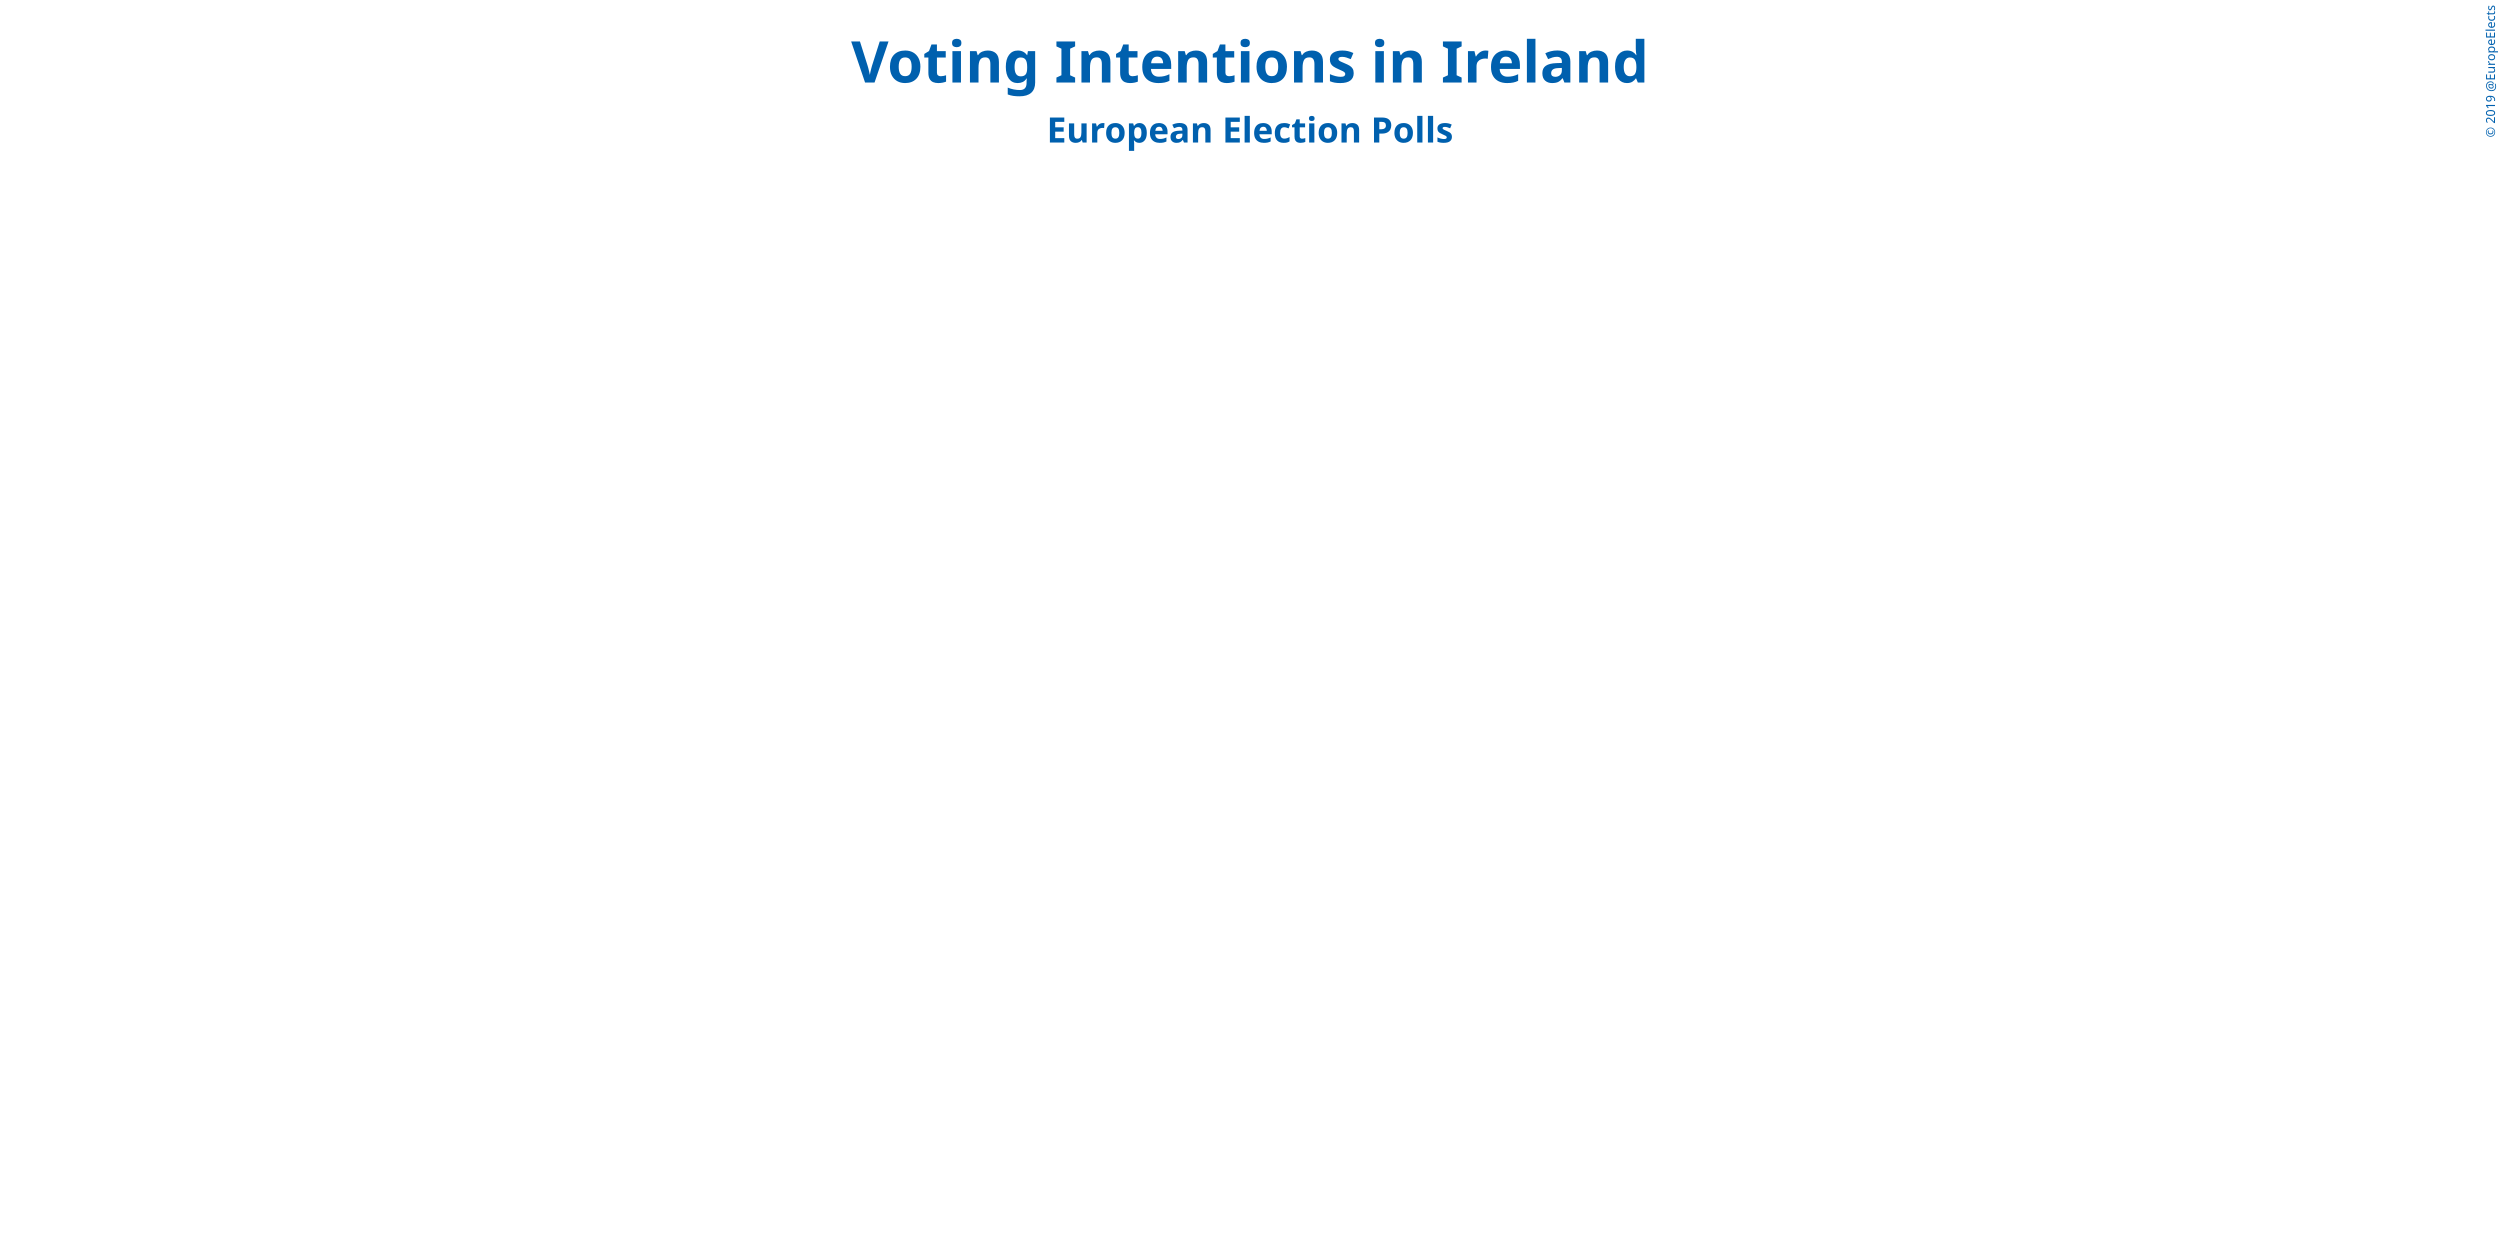
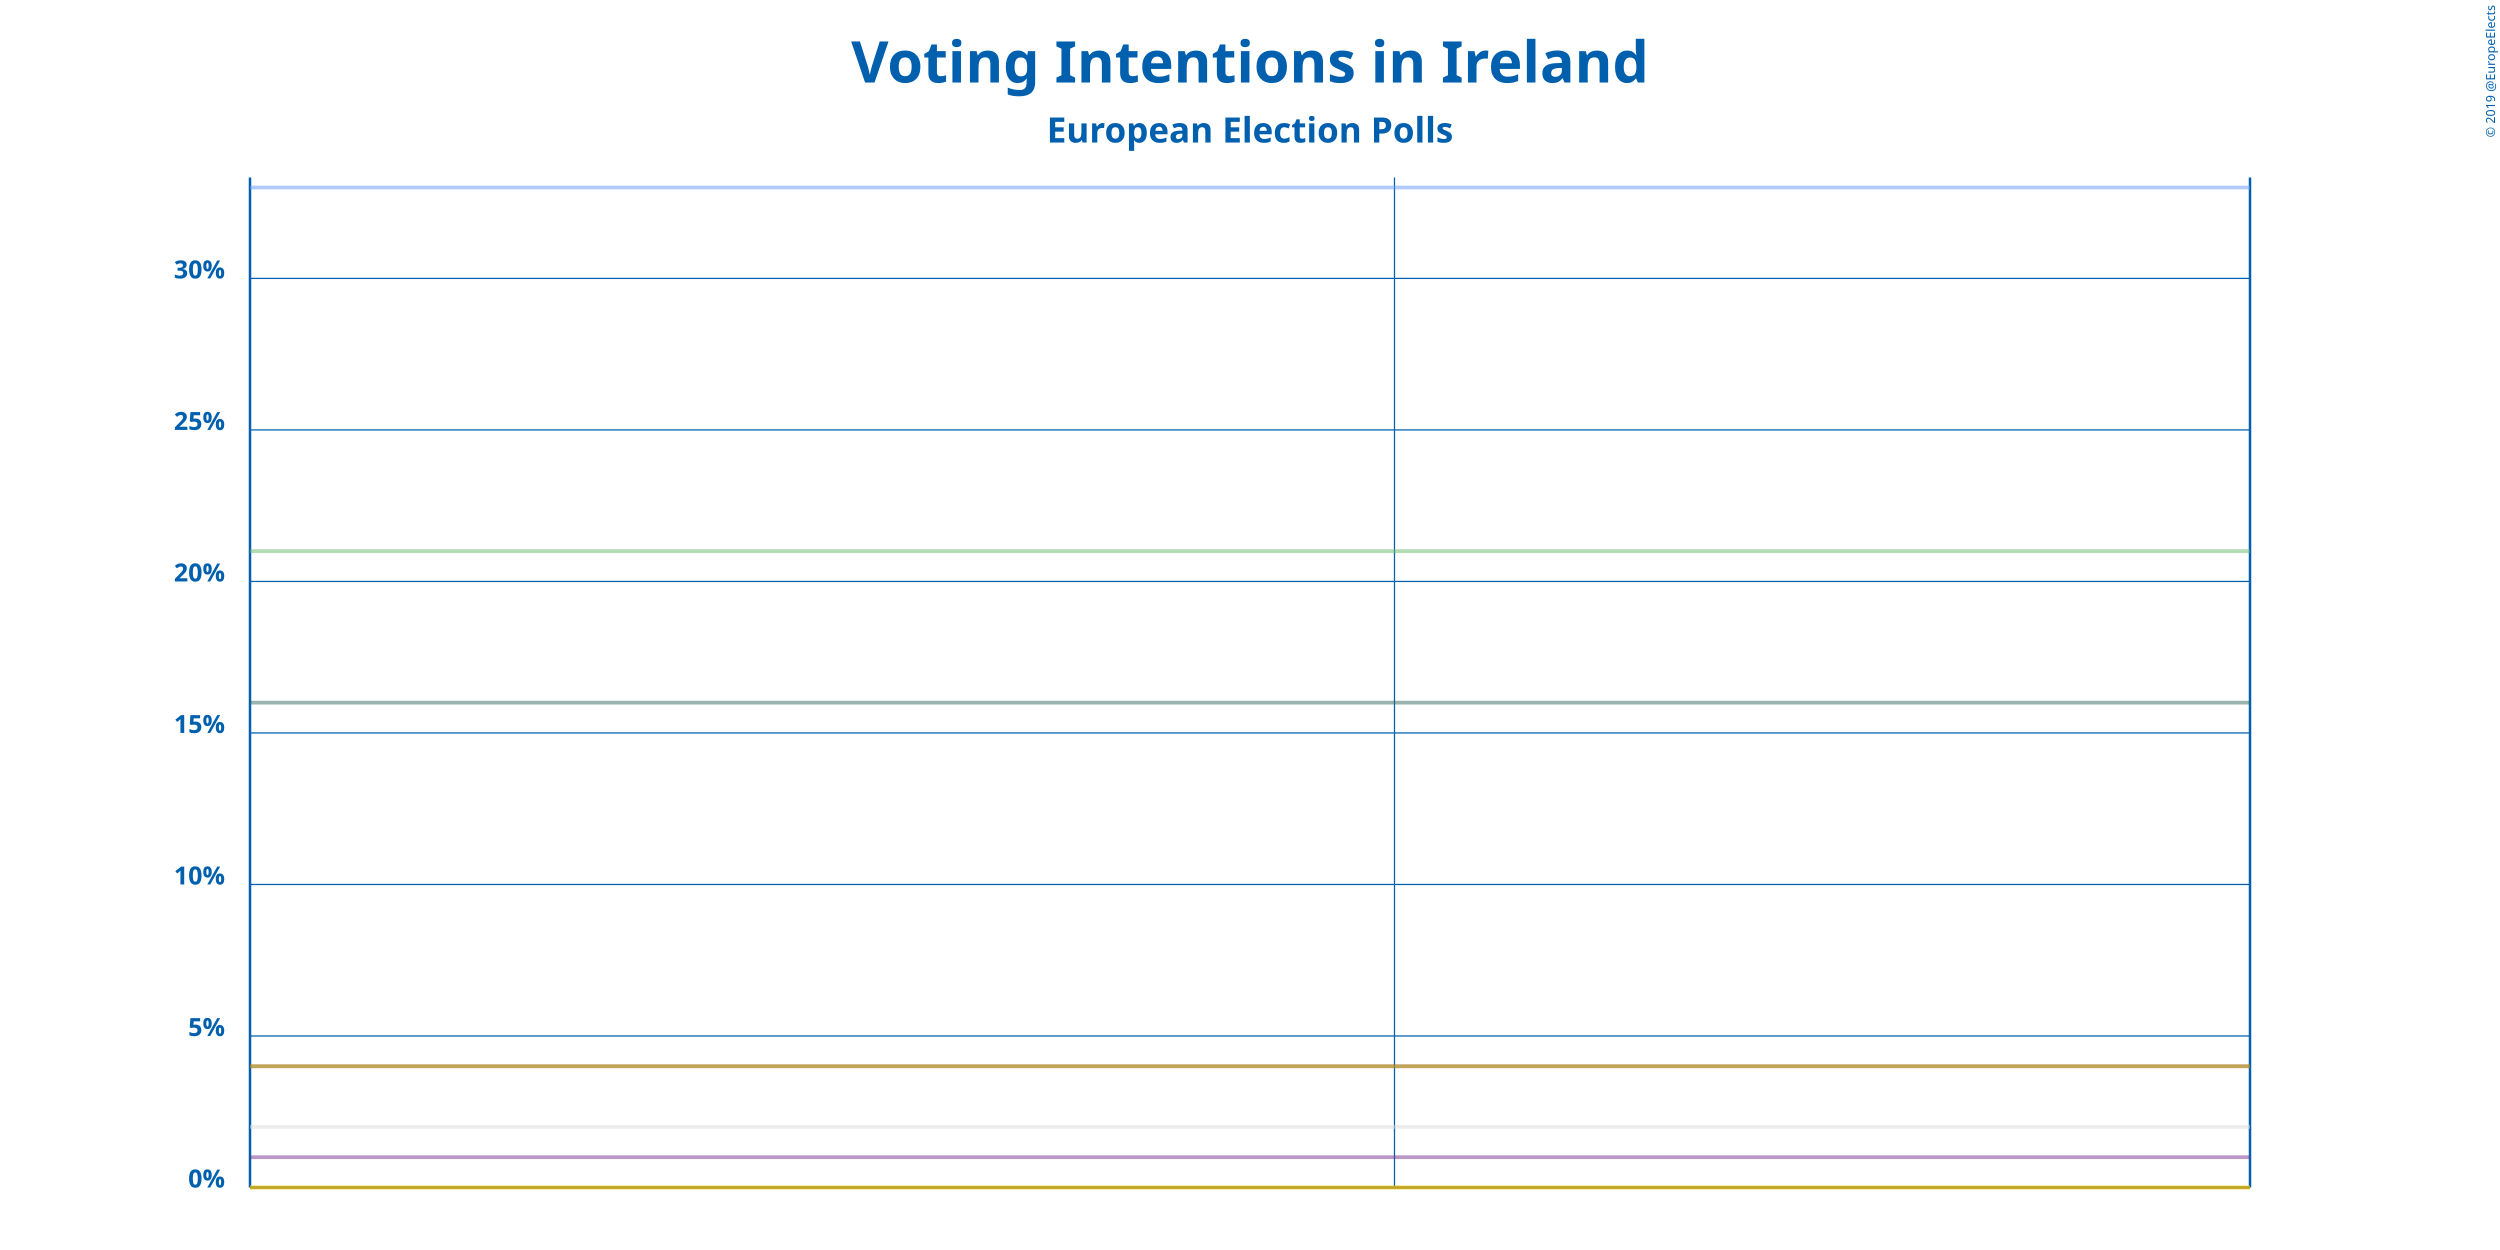
<svg HEIGHT="1000" WIDTH="2000">
  <rect fill="#FFFFFF" height="1000" stroke="none" width="2000" x="0" y="0" />
  <text fill="#0060AE" font-family="'Advent Pro'" font-size="46px" font-style="normal" font-weight="bold" text-align="center" text-anchor="middle" x="1000" y="66">Voting Intentions in Ireland</text>
  <text fill="#0060AE" font-family="'Advent Pro'" font-size="28px" font-style="normal" font-weight="bold" text-align="center" text-anchor="middle" x="1000" y="114">European Election Polls</text>
  <text fill="#0060AE" font-family="'Advent Pro'" font-size="10px" font-style="normal" font-weight="normal" text-align="center" text-anchor="end" transform="rotate(270)" x="-4" y="1996">© 2019 @EuropeElects</text>
+   <g>
+     <g>
+       <line stroke="#0060AE" stroke-width="2" x1="200.0" x2="1800.0" y1="950.0" y2="950.0" />
+       <text fill="#0060AE" font-family="'Advent Pro'" font-size="20px" font-style="normal" font-weight="bold" text-align="center" text-anchor="end" x="180.0" y="950.0">0%</text>
+       <line stroke="#0060AE" stroke-width="2" x1="200.0" x2="200.0" y1="950.0" y2="142.0" />
+       <line stroke="#0060AE" stroke-width="2" x1="1800.0" x2="1800.0" y1="950.0" y2="142.0" />
+       <line stroke="#0060AE" stroke-width="1" x1="1115.594" x2="1115.594" y1="950.0" y2="142.0" />
+       <line stroke="#0060AE" stroke-width="1" x1="200.0" x2="1800.0" y1="828.788" y2="828.788" />
+       <text fill="#0060AE" font-family="'Advent Pro'" font-size="20px" font-style="normal" font-weight="bold" text-align="center" text-anchor="end" x="180.0" y="828.788">5%</text>
+       <line stroke="#0060AE" stroke-width="1" x1="200.0" x2="1800.0" y1="707.576" y2="707.576" />
+       <text fill="#0060AE" font-family="'Advent Pro'" font-size="20px" font-style="normal" font-weight="bold" text-align="center" text-anchor="end" x="180.0" y="707.576">10%</text>
+       <line stroke="#0060AE" stroke-width="1" x1="200.0" x2="1800.0" y1="586.364" y2="586.364" />
+       <text fill="#0060AE" font-family="'Advent Pro'" font-size="20px" font-style="normal" font-weight="bold" text-align="center" text-anchor="end" x="180.0" y="586.364">15%</text>
+       <line stroke="#0060AE" stroke-width="1" x1="200.0" x2="1800.0" y1="465.152" y2="465.152" />
+       <text fill="#0060AE" font-family="'Advent Pro'" font-size="20px" font-style="normal" font-weight="bold" text-align="center" text-anchor="end" x="180.0" y="465.152">20%</text>
+       <line stroke="#0060AE" stroke-width="1" x1="200.0" x2="1800.0" y1="343.939" y2="343.939" />
+       <text fill="#0060AE" font-family="'Advent Pro'" font-size="20px" font-style="normal" font-weight="bold" text-align="center" text-anchor="end" x="180.0" y="343.939">25%</text>
+       <line stroke="#0060AE" stroke-width="1" x1="200.0" x2="1800.0" y1="222.727" y2="222.727" />
+       <text fill="#0060AE" font-family="'Advent Pro'" font-size="20px" font-style="normal" font-weight="bold" text-align="center" text-anchor="end" x="180.0" y="222.727">30%</text>
+     </g>
+     <g>
+       <line stroke="#6699FF" stroke-opacity="0.5" stroke-width="3" x1="200.0" x2="1800.0" y1="150.0" y2="150.0" />
+       <line stroke="#66BB66" stroke-opacity="0.5" stroke-width="3" x1="200.0" x2="1800.0" y1="440.909" y2="440.909" />
+       <line stroke="#326760" stroke-opacity="0.5" stroke-width="3" x1="200.0" x2="1800.0" y1="562.121" y2="562.121" />
+       <line stroke="#CC0000" stroke-opacity="0.5" stroke-width="3" x1="200.0" x2="1800.0" y1="853.03" y2="853.03" />
+       <line stroke="#E5E500" stroke-opacity="0.5" stroke-width="3" x1="200.0" x2="1800.0" y1="950.0" y2="950.0" />
+       <line stroke="#752F8B" stroke-opacity="0.5" stroke-width="3" x1="200.0" x2="1800.0" y1="925.758" y2="925.758" />
+       <line stroke="#99CC33" stroke-opacity="0.5" stroke-width="3" x1="200.0" x2="1800.0" y1="853.03" y2="853.03" />
+       <line stroke="#FFA500" stroke-opacity="0.5" stroke-width="3" x1="200.0" x2="1800.0" y1="950.0" y2="950.0" />
+       <line stroke="#DDDDDD" stroke-opacity="0.5" stroke-width="3" x1="200.0" x2="1800.0" y1="901.515" y2="901.515" />
+     </g>
+     <g />
+   </g>
</svg>
